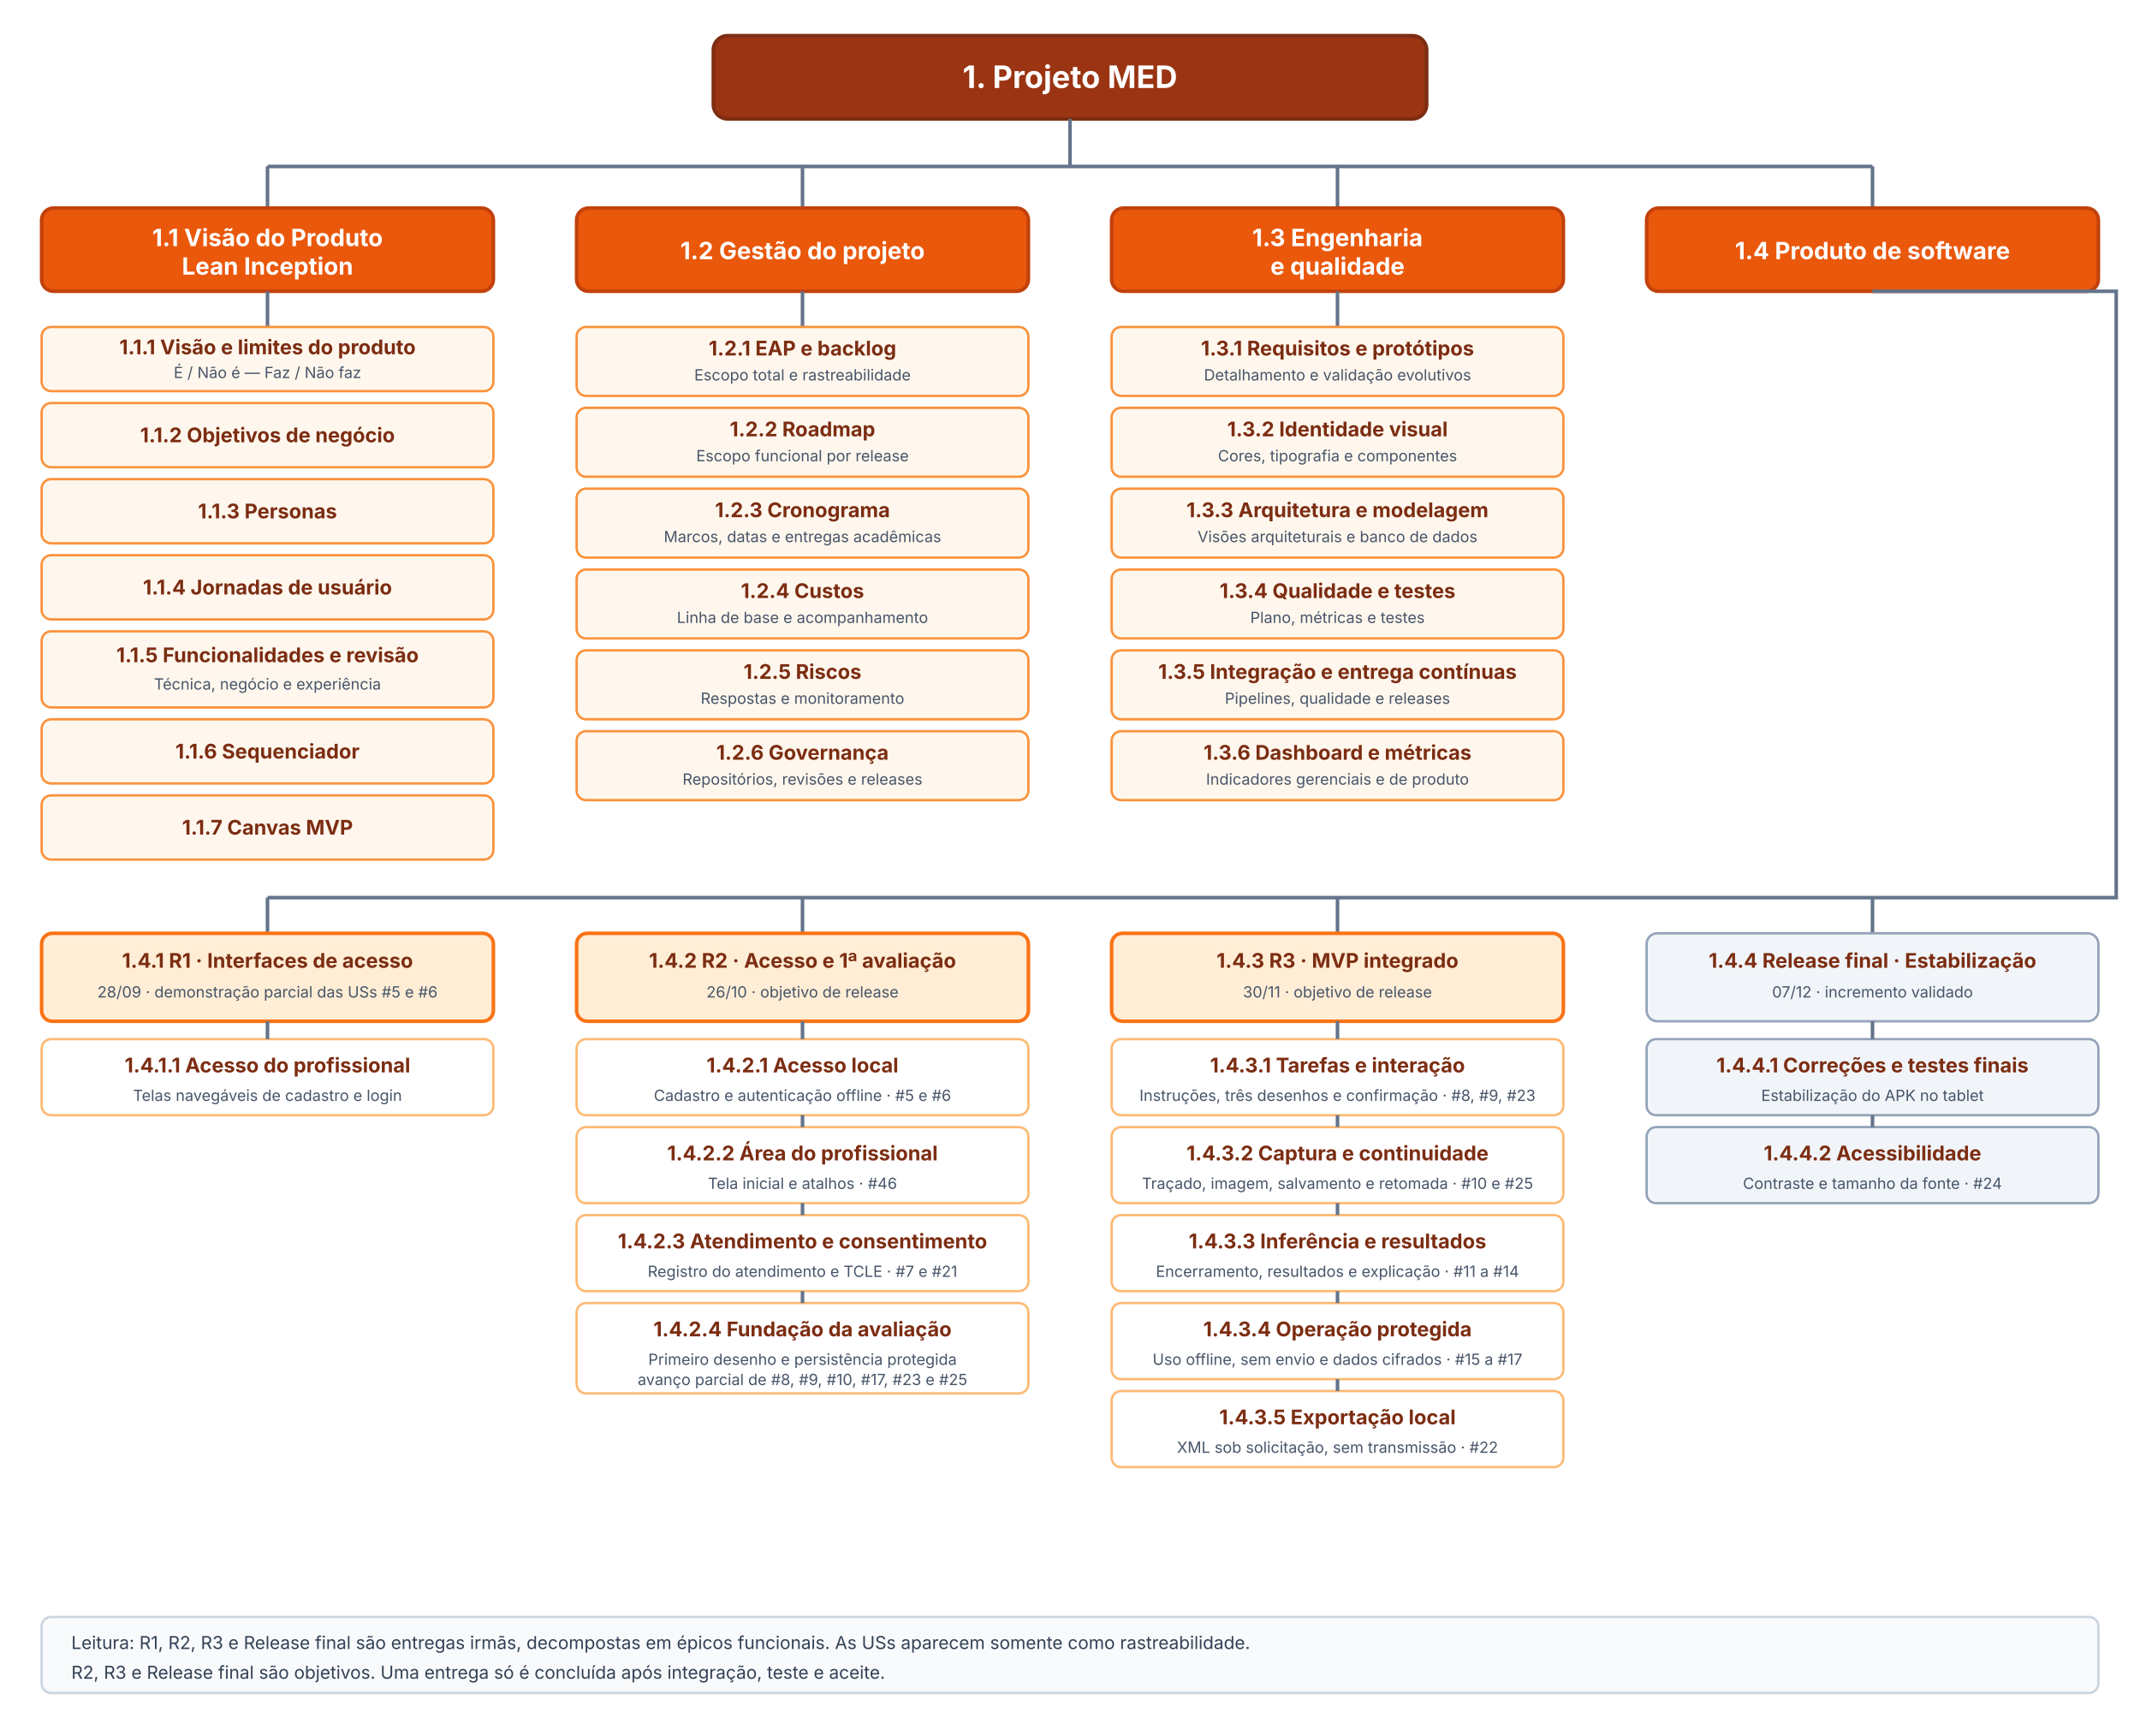
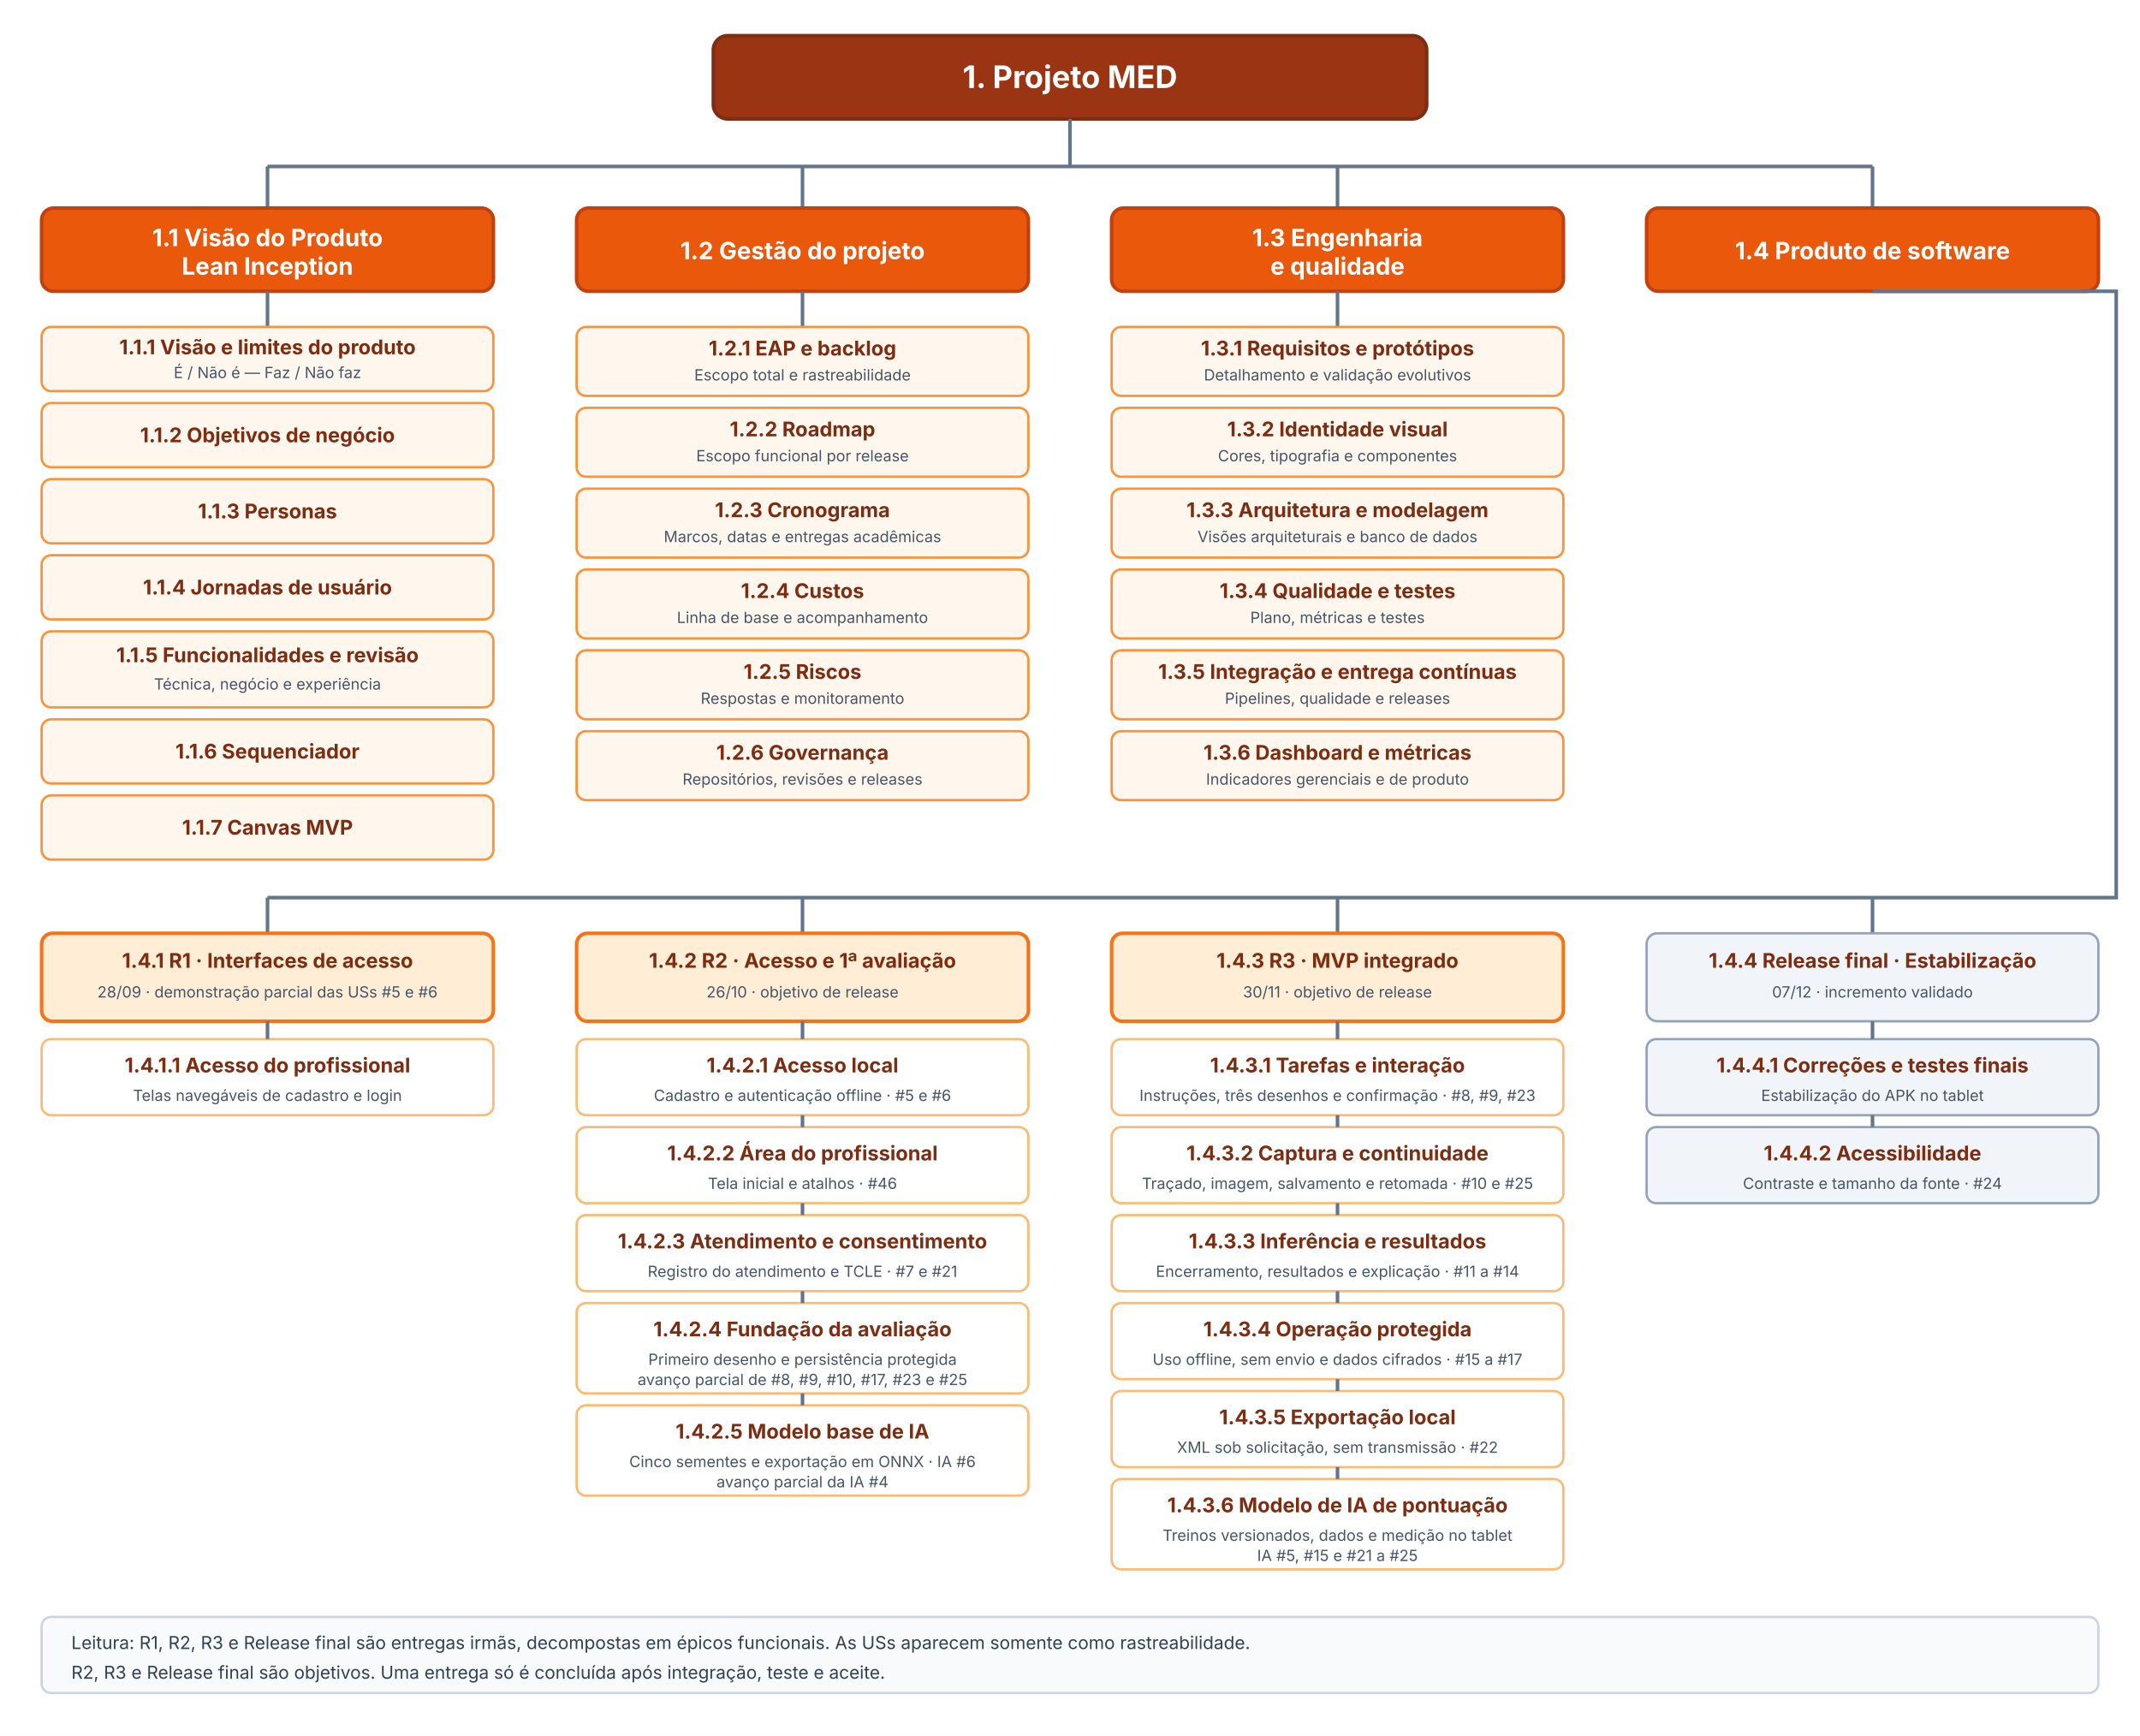
<svg xmlns="http://www.w3.org/2000/svg" width="1800" height="1460" viewBox="0 0 1800 1460" role="img" aria-labelledby="title desc">
  <defs>
    <style>
      .root { fill: #9a3412; stroke: #7c2d12; stroke-width: 3; }
      .macro { fill: #ea580c; stroke: #c2410c; stroke-width: 3; }
      .package { fill: #fff7ed; stroke: #fb923c; stroke-width: 2; }
      .release { fill: #ffedd5; stroke: #f97316; stroke-width: 3; }
      .epic { fill: #ffffff; stroke: #fdba74; stroke-width: 2; }
      .increment { fill: #f1f5f9; stroke: #94a3b8; stroke-width: 2; }
      .connector { fill: none; stroke: #64748b; stroke-width: 3; }
      .title { fill: #ffffff; font: 700 26px Inter, Arial, sans-serif; text-anchor: middle; }
      .macro-text { fill: #ffffff; font: 700 20px Inter, Arial, sans-serif; text-anchor: middle; }
      .box-title { fill: #7c2d12; font: 700 17px Inter, Arial, sans-serif; text-anchor: middle; }
      .small { fill: #475569; font: 13px Inter, Arial, sans-serif; text-anchor: middle; }
      .legend { fill: #334155; font: 15px Inter, Arial, sans-serif; }
    </style>
  </defs>
  <rect width="1800" height="1460" fill="#ffffff" />
  <rect class="root" x="600" y="30" width="600" height="70" rx="12" />
  <text class="title" x="900" y="74">1. Projeto MED</text>
  <path class="connector" d="M900 100 V140 M225 140 H1575 M225 140 V175 M675 140 V175 M1125 140 V175 M1575 140 V175" />
  <rect class="macro" x="35" y="175" width="380" height="70" rx="10" />
  <text class="macro-text" x="225" y="207">1.1 Visão do Produto</text>
  <text class="macro-text" x="225" y="231">Lean Inception</text>
  <rect class="macro" x="485" y="175" width="380" height="70" rx="10" />
  <text class="macro-text" x="675" y="218">1.2 Gestão do projeto</text>
  <rect class="macro" x="935" y="175" width="380" height="70" rx="10" />
  <text class="macro-text" x="1125" y="207">1.3 Engenharia</text>
  <text class="macro-text" x="1125" y="231">e qualidade</text>
  <rect class="macro" x="1385" y="175" width="380" height="70" rx="10" />
  <text class="macro-text" x="1575" y="218">1.4 Produto de software</text>
  <path class="connector" d="M225 245 V275 M675 245 V275 M1125 245 V275 M1575 245 H1780 V755 H225 M225 755 V785 M675 755 V785 M1125 755 V785 M1575 755 V785" />
  <rect class="package" x="35" y="275" width="380" height="54" rx="8" />
  <text class="box-title" x="225" y="298">1.1.1 Visão e limites do produto</text>
  <text class="small" x="225" y="318">É / Não é — Faz / Não faz</text>
  <rect class="package" x="35" y="339" width="380" height="54" rx="8" />
  <text class="box-title" x="225" y="372">1.1.2 Objetivos de negócio</text>
  <rect class="package" x="35" y="403" width="380" height="54" rx="8" />
  <text class="box-title" x="225" y="436">1.1.3 Personas</text>
  <rect class="package" x="35" y="467" width="380" height="54" rx="8" />
  <text class="box-title" x="225" y="500">1.1.4 Jornadas de usuário</text>
  <rect class="package" x="35" y="531" width="380" height="64" rx="8" />
  <text class="box-title" x="225" y="557">1.1.5 Funcionalidades e revisão</text>
  <text class="small" x="225" y="580">Técnica, negócio e experiência</text>
  <rect class="package" x="35" y="605" width="380" height="54" rx="8" />
  <text class="box-title" x="225" y="638">1.1.6 Sequenciador</text>
  <rect class="package" x="35" y="669" width="380" height="54" rx="8" />
  <text class="box-title" x="225" y="702">1.1.7 Canvas MVP</text>
  <rect class="package" x="485" y="275" width="380" height="58" rx="8" />
  <text class="box-title" x="675" y="299">1.2.1 EAP e backlog</text>
  <text class="small" x="675" y="320">Escopo total e rastreabilidade</text>
  <rect class="package" x="485" y="343" width="380" height="58" rx="8" />
  <text class="box-title" x="675" y="367">1.2.2 Roadmap</text>
  <text class="small" x="675" y="388">Escopo funcional por release</text>
  <rect class="package" x="485" y="411" width="380" height="58" rx="8" />
  <text class="box-title" x="675" y="435">1.2.3 Cronograma</text>
  <text class="small" x="675" y="456">Marcos, datas e entregas acadêmicas</text>
  <rect class="package" x="485" y="479" width="380" height="58" rx="8" />
  <text class="box-title" x="675" y="503">1.2.4 Custos</text>
  <text class="small" x="675" y="524">Linha de base e acompanhamento</text>
  <rect class="package" x="485" y="547" width="380" height="58" rx="8" />
  <text class="box-title" x="675" y="571">1.2.5 Riscos</text>
  <text class="small" x="675" y="592">Respostas e monitoramento</text>
  <rect class="package" x="485" y="615" width="380" height="58" rx="8" />
  <text class="box-title" x="675" y="639">1.2.6 Governança</text>
  <text class="small" x="675" y="660">Repositórios, revisões e releases</text>
  <rect class="package" x="935" y="275" width="380" height="58" rx="8" />
  <text class="box-title" x="1125" y="299">1.3.1 Requisitos e protótipos</text>
  <text class="small" x="1125" y="320">Detalhamento e validação evolutivos</text>
  <rect class="package" x="935" y="343" width="380" height="58" rx="8" />
  <text class="box-title" x="1125" y="367">1.3.2 Identidade visual</text>
  <text class="small" x="1125" y="388">Cores, tipografia e componentes</text>
  <rect class="package" x="935" y="411" width="380" height="58" rx="8" />
  <text class="box-title" x="1125" y="435">1.3.3 Arquitetura e modelagem</text>
  <text class="small" x="1125" y="456">Visões arquiteturais e banco de dados</text>
  <rect class="package" x="935" y="479" width="380" height="58" rx="8" />
  <text class="box-title" x="1125" y="503">1.3.4 Qualidade e testes</text>
  <text class="small" x="1125" y="524">Plano, métricas e testes</text>
  <rect class="package" x="935" y="547" width="380" height="58" rx="8" />
  <text class="box-title" x="1125" y="571">1.3.5 Integração e entrega contínuas</text>
  <text class="small" x="1125" y="592">Pipelines, qualidade e releases</text>
  <rect class="package" x="935" y="615" width="380" height="58" rx="8" />
  <text class="box-title" x="1125" y="639">1.3.6 Dashboard e métricas</text>
  <text class="small" x="1125" y="660">Indicadores gerenciais e de produto</text>
  <rect class="release" x="35" y="785" width="380" height="74" rx="9" />
  <text class="box-title" x="225" y="814">1.4.1 R1 · Interfaces de acesso</text>
  <text class="small" x="225" y="839">28/09 · demonstração parcial das USs #5 e #6</text>
  <rect class="epic" x="35" y="874" width="380" height="64" rx="8" />
  <text class="box-title" x="225" y="902">1.4.1.1 Acesso do profissional</text>
  <text class="small" x="225" y="926">Telas navegáveis de cadastro e login</text>
  <rect class="release" x="485" y="785" width="380" height="74" rx="9" />
  <text class="box-title" x="675" y="814">1.4.2 R2 · Acesso e 1ª avaliação</text>
  <text class="small" x="675" y="839">26/10 · objetivo de release</text>
  <rect class="epic" x="485" y="874" width="380" height="64" rx="8" />
  <text class="box-title" x="675" y="902">1.4.2.1 Acesso local</text>
  <text class="small" x="675" y="926">Cadastro e autenticação offline · #5 e #6</text>
  <rect class="epic" x="485" y="948" width="380" height="64" rx="8" />
  <text class="box-title" x="675" y="976">1.4.2.2 Área do profissional</text>
  <text class="small" x="675" y="1000">Tela inicial e atalhos · #46</text>
  <rect class="epic" x="485" y="1022" width="380" height="64" rx="8" />
  <text class="box-title" x="675" y="1050">1.4.2.3 Atendimento e consentimento</text>
  <text class="small" x="675" y="1074">Registro do atendimento e TCLE · #7 e #21</text>
  <rect class="epic" x="485" y="1096" width="380" height="76" rx="8" />
  <text class="box-title" x="675" y="1124">1.4.2.4 Fundação da avaliação</text>
  <text class="small" x="675" y="1148">Primeiro desenho e persistência protegida</text>
  <text class="small" x="675" y="1165">avanço parcial de #8, #9, #10, #17, #23 e #25</text>
+   <rect class="epic" x="485" y="1182" width="380" height="76" rx="8" />
+   <text class="box-title" x="675" y="1210">1.4.2.5 Modelo base de IA</text>
+   <text class="small" x="675" y="1234">Cinco sementes e exportação em ONNX · IA #6</text>
+   <text class="small" x="675" y="1251">avanço parcial da IA #4</text>
  <rect class="release" x="935" y="785" width="380" height="74" rx="9" />
  <text class="box-title" x="1125" y="814">1.4.3 R3 · MVP integrado</text>
  <text class="small" x="1125" y="839">30/11 · objetivo de release</text>
  <rect class="epic" x="935" y="874" width="380" height="64" rx="8" />
  <text class="box-title" x="1125" y="902">1.4.3.1 Tarefas e interação</text>
  <text class="small" x="1125" y="926">Instruções, três desenhos e confirmação · #8, #9, #23</text>
  <rect class="epic" x="935" y="948" width="380" height="64" rx="8" />
  <text class="box-title" x="1125" y="976">1.4.3.2 Captura e continuidade</text>
  <text class="small" x="1125" y="1000">Traçado, imagem, salvamento e retomada · #10 e #25</text>
  <rect class="epic" x="935" y="1022" width="380" height="64" rx="8" />
  <text class="box-title" x="1125" y="1050">1.4.3.3 Inferência e resultados</text>
  <text class="small" x="1125" y="1074">Encerramento, resultados e explicação · #11 a #14</text>
  <rect class="epic" x="935" y="1096" width="380" height="64" rx="8" />
  <text class="box-title" x="1125" y="1124">1.4.3.4 Operação protegida</text>
  <text class="small" x="1125" y="1148">Uso offline, sem envio e dados cifrados · #15 a #17</text>
  <rect class="epic" x="935" y="1170" width="380" height="64" rx="8" />
  <text class="box-title" x="1125" y="1198">1.4.3.5 Exportação local</text>
  <text class="small" x="1125" y="1222">XML sob solicitação, sem transmissão · #22</text>
+   <rect class="epic" x="935" y="1244" width="380" height="76" rx="8" />
+   <text class="box-title" x="1125" y="1272">1.4.3.6 Modelo de IA de pontuação</text>
+   <text class="small" x="1125" y="1296">Treinos versionados, dados e medição no tablet</text>
+   <text class="small" x="1125" y="1313">IA #5, #15 e #21 a #25</text>
  <rect class="increment" x="1385" y="785" width="380" height="74" rx="9" />
  <text class="box-title" x="1575" y="814">1.4.4 Release final · Estabilização</text>
  <text class="small" x="1575" y="839">07/12 · incremento validado</text>
  <rect class="increment" x="1385" y="874" width="380" height="64" rx="8" />
  <text class="box-title" x="1575" y="902">1.4.4.1 Correções e testes finais</text>
  <text class="small" x="1575" y="926">Estabilização do APK no tablet</text>
  <rect class="increment" x="1385" y="948" width="380" height="64" rx="8" />
  <text class="box-title" x="1575" y="976">1.4.4.2 Acessibilidade</text>
  <text class="small" x="1575" y="1000">Contraste e tamanho da fonte · #24</text>
-   <path class="connector" d="M225 859 V874 M675 859 V874 M675 938 V948 M675 1012 V1022 M675 1086 V1096 M1125 859 V874 M1125 938 V948 M1125 1012 V1022 M1125 1086 V1096 M1125 1160 V1170 M1575 859 V874 M1575 938 V948" />
+   <path class="connector" d="M225 859 V874 M675 859 V874 M675 938 V948 M675 1012 V1022 M675 1086 V1096 M675 1172 V1182 M1125 859 V874 M1125 938 V948 M1125 1012 V1022 M1125 1086 V1096 M1125 1160 V1170 M1125 1234 V1244M1575 859 V874 M1575 938 V948" />
  <rect x="35" y="1360" width="1730" height="64" rx="8" fill="#f8fafc" stroke="#cbd5e1" stroke-width="2" />
  <text class="legend" x="60" y="1387">Leitura: R1, R2, R3 e Release final são entregas irmãs, decompostas em épicos funcionais. As USs aparecem somente como rastreabilidade.</text>
  <text class="legend" x="60" y="1412">R2, R3 e Release final são objetivos. Uma entrega só é concluída após integração, teste e aceite.</text>
</svg>
